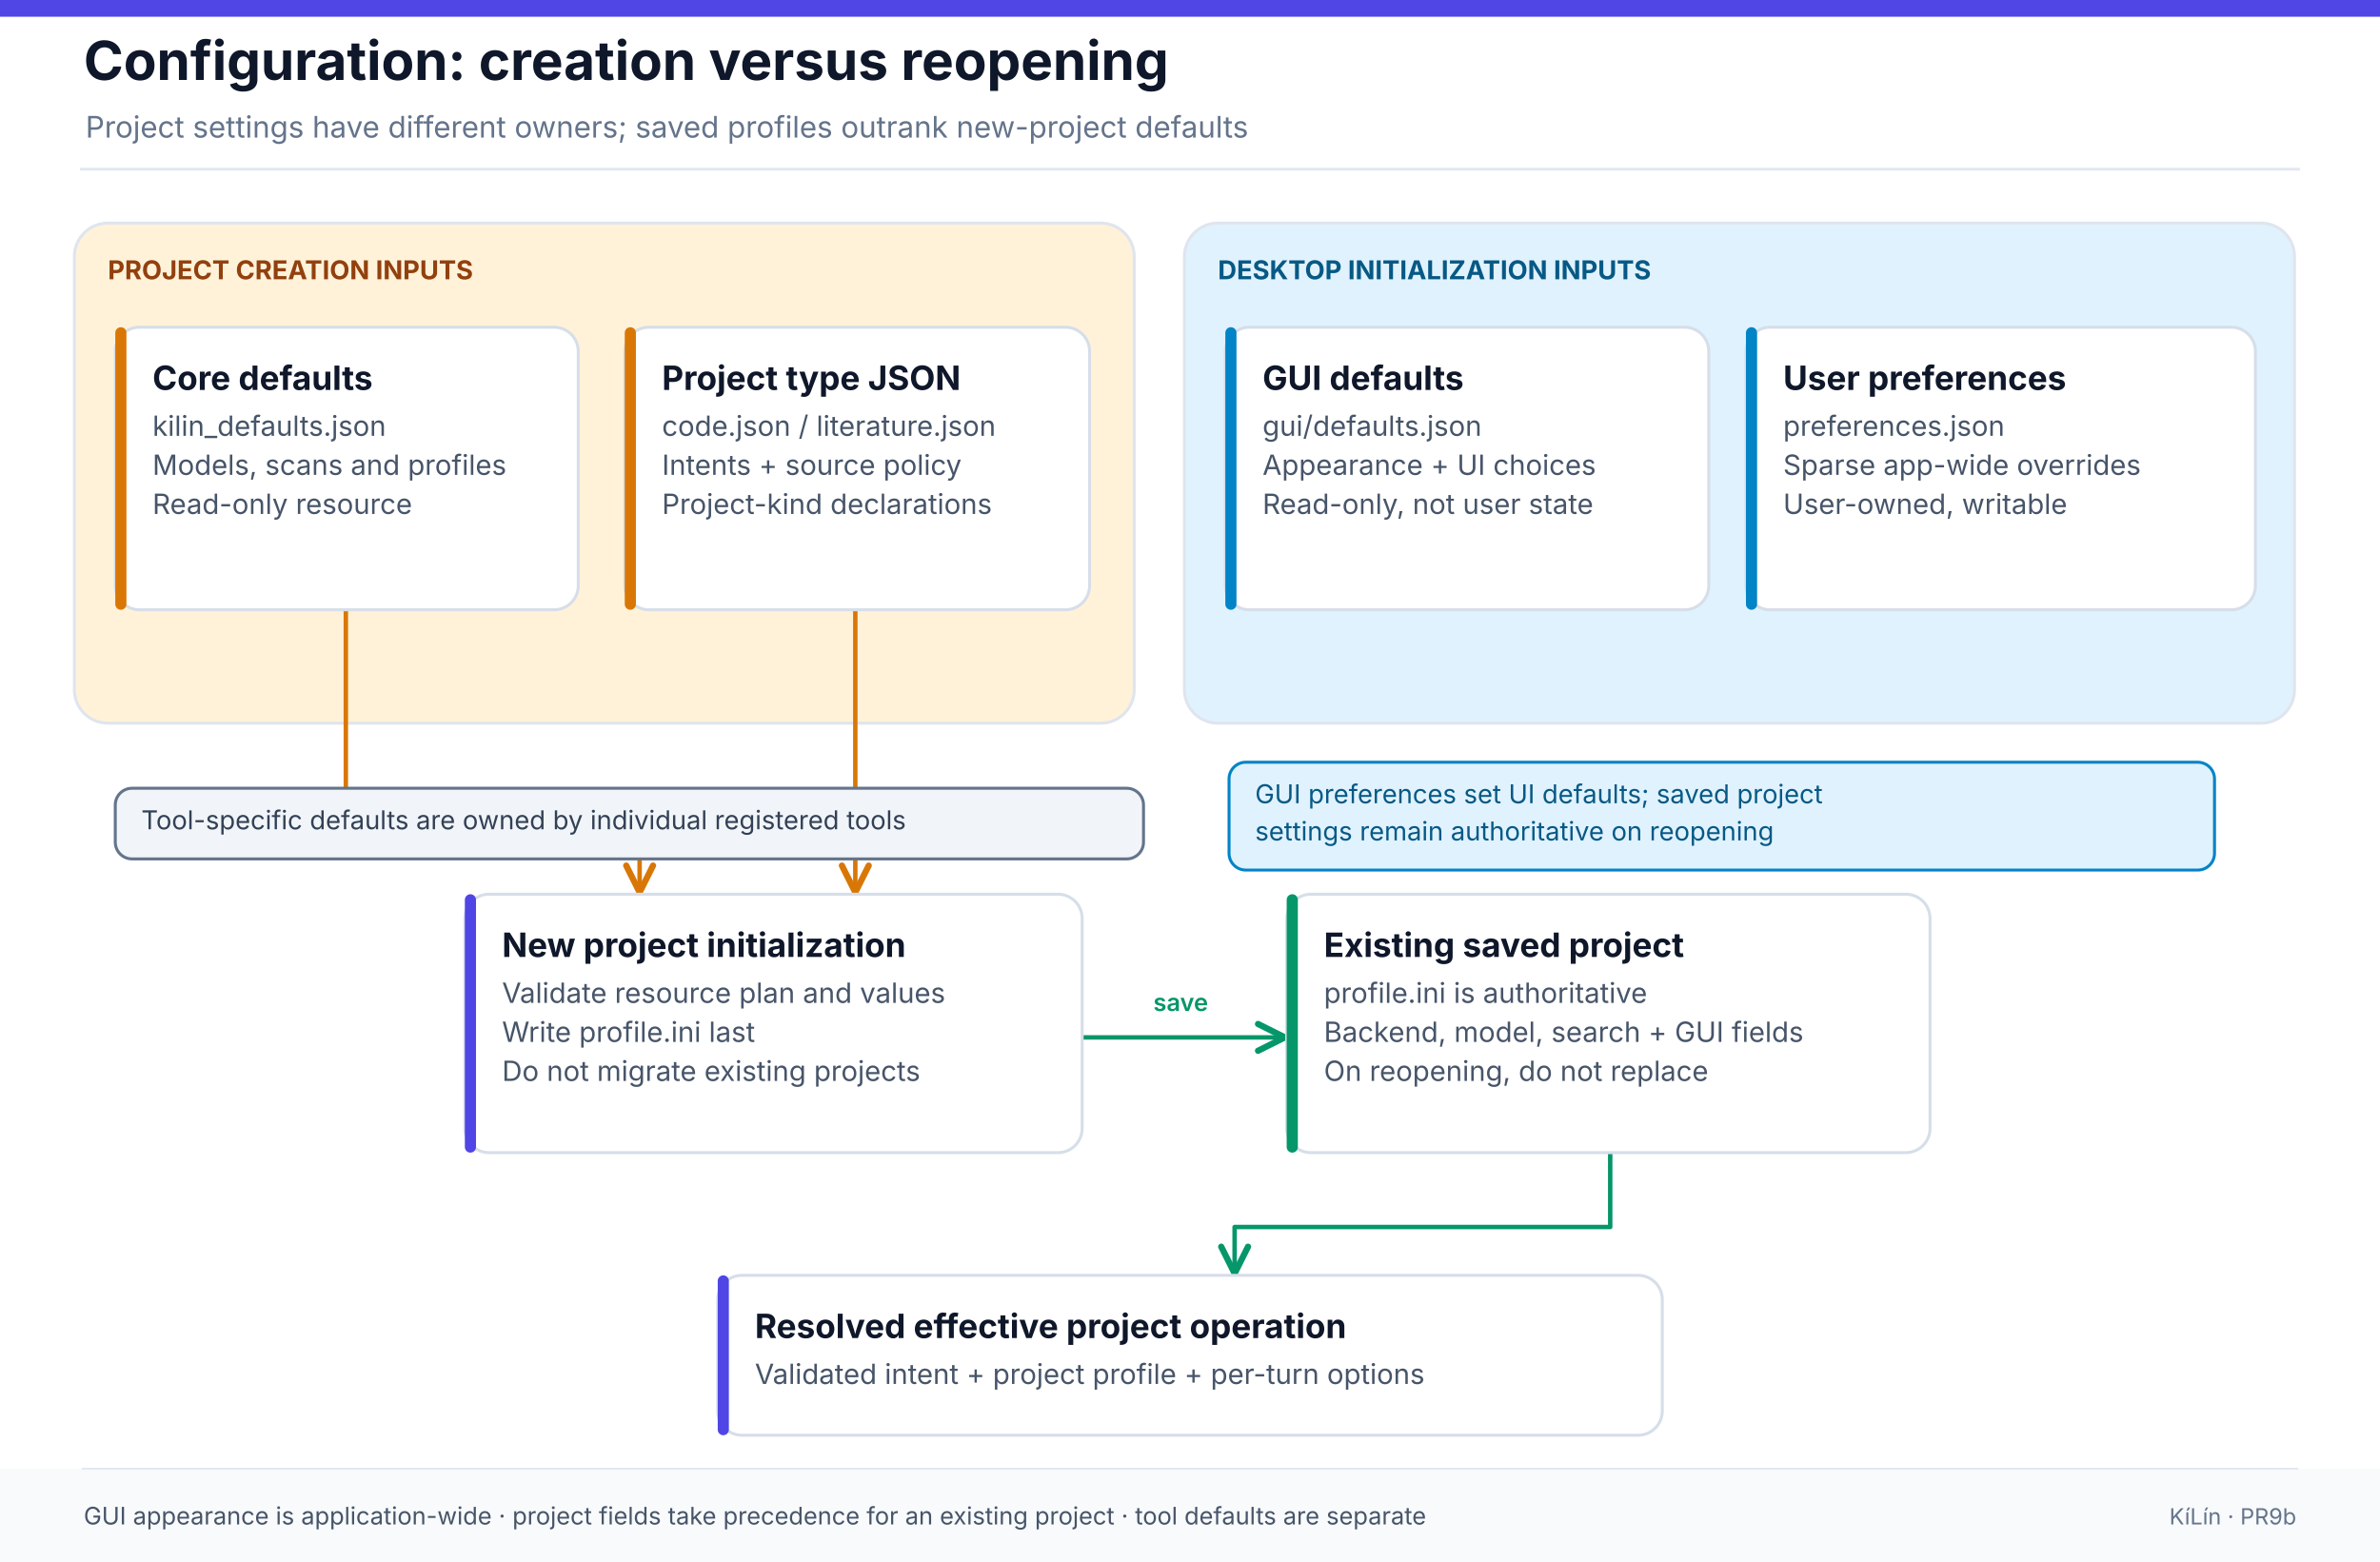
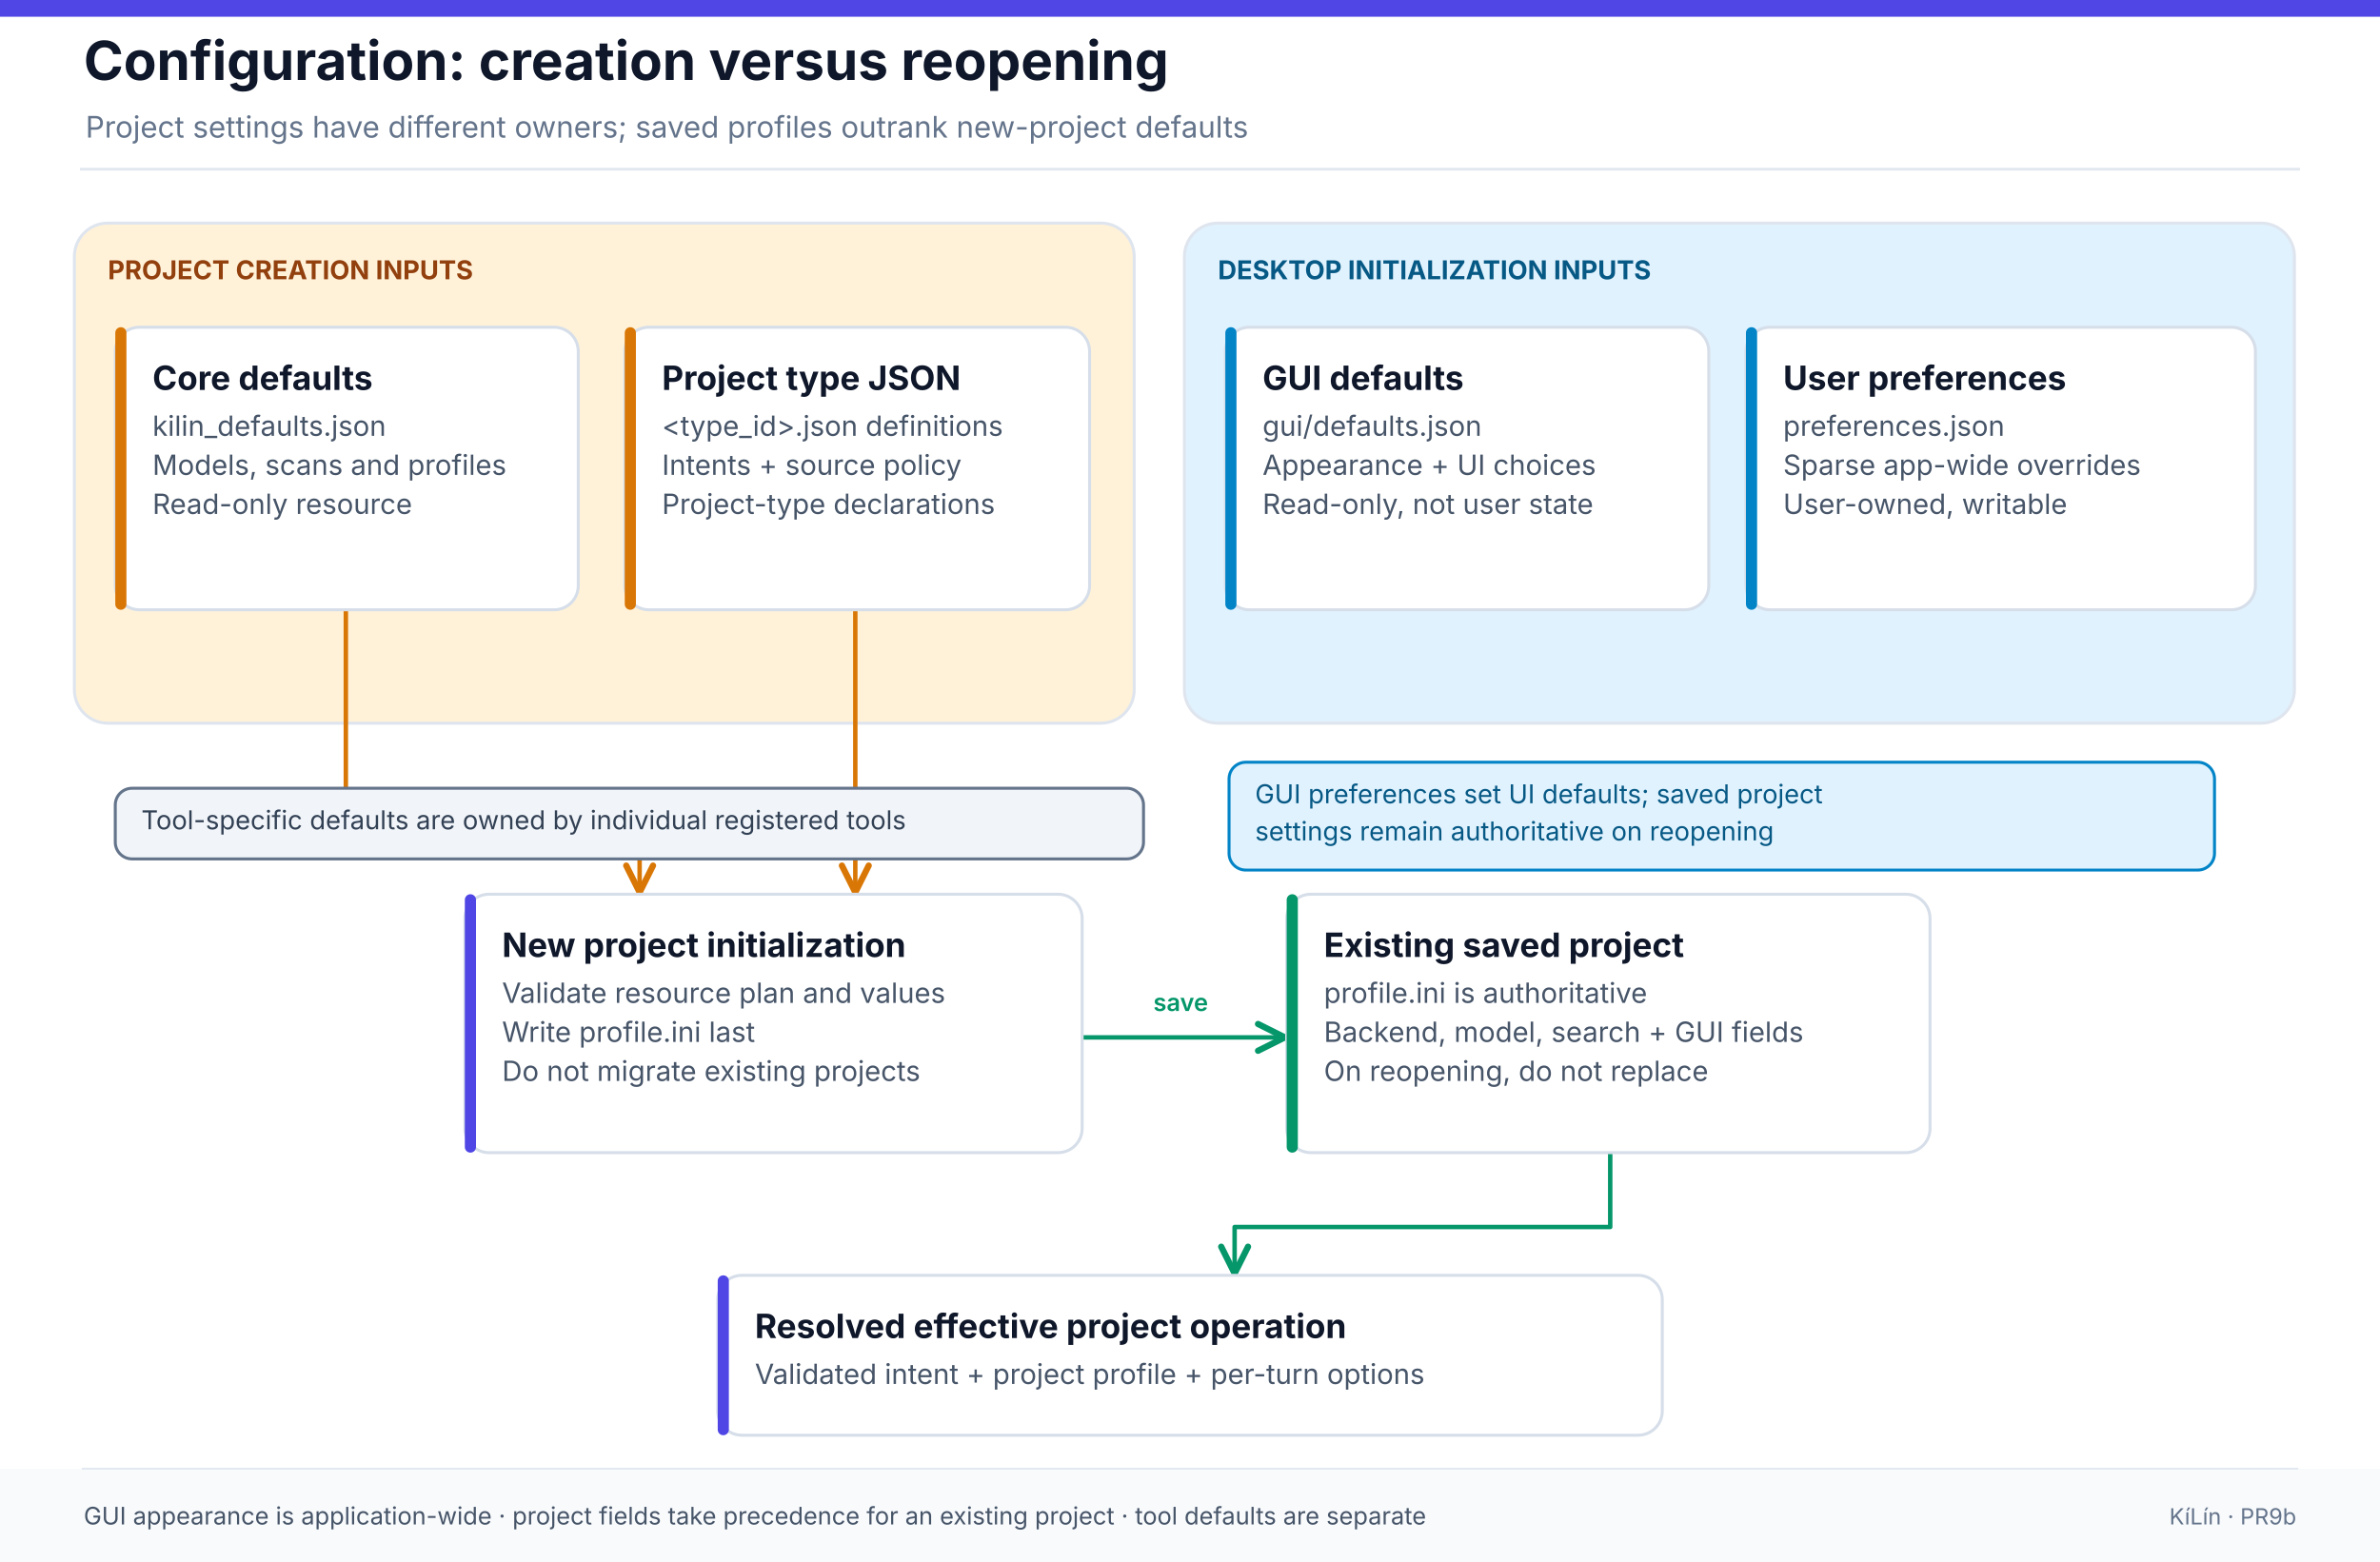
<svg xmlns="http://www.w3.org/2000/svg" width="1280" height="840" viewBox="0 0 1280 840" role="img" aria-labelledby="figure-title figure-description">
  <defs>
    <marker id="arrow-gray" markerWidth="9" markerHeight="9" refX="7" refY="4" orient="auto">
      <path d="M1,1 L7,4 L1,7" fill="none" stroke="#64748B" stroke-width="1.4" stroke-linecap="round" />
    </marker>
    <marker id="arrow-indigo" markerWidth="9" markerHeight="9" refX="7" refY="4" orient="auto">
      <path d="M1,1 L7,4 L1,7" fill="none" stroke="#4F46E5" stroke-width="1.4" stroke-linecap="round" />
    </marker>
    <marker id="arrow-green" markerWidth="9" markerHeight="9" refX="7" refY="4" orient="auto">
      <path d="M1,1 L7,4 L1,7" fill="none" stroke="#059669" stroke-width="1.4" stroke-linecap="round" />
    </marker>
    <marker id="arrow-amber" markerWidth="9" markerHeight="9" refX="7" refY="4" orient="auto">
      <path d="M1,1 L7,4 L1,7" fill="none" stroke="#D97706" stroke-width="1.4" stroke-linecap="round" />
    </marker>
    <marker id="arrow-rose" markerWidth="9" markerHeight="9" refX="7" refY="4" orient="auto">
      <path d="M1,1 L7,4 L1,7" fill="none" stroke="#E11D48" stroke-width="1.4" stroke-linecap="round" />
    </marker>
  </defs>
  <style>
  text { font-family: Inter, 'Avenir Next', 'Segoe UI', Arial, sans-serif; }
</style>
  <rect x="0" y="0" width="1280" height="840" fill="#FFFFFF" />
  <rect x="0" y="0" width="1280" height="9" fill="#4F46E5" />
  <text x="45" y="43" font-family="Inter, Arial, sans-serif" font-size="29" font-weight="750" fill="#0F172A">Configuration: creation versus reopening</text>
  <text x="46" y="74" font-family="Inter, Arial, sans-serif" font-size="16" fill="#64748B">Project settings have different owners; saved profiles outrank new-project defaults</text>
  <line x1="43" y1="91" x2="1237" y2="91" stroke="#E2E8F0" stroke-width="1.5" />
  <rect id="project-inputs" x="40" y="120" width="570" height="269" rx="18" fill="#FFF2D9" stroke="#DFE5EE" stroke-width="1.6" />
  <text x="58" y="145" fill="#92400E" font-size="14" font-weight="700" text-anchor="start" dominant-baseline="middle">
    <tspan x="58" dy="0">PROJECT CREATION INPUTS</tspan>
  </text>
  <rect id="gui-inputs" x="637" y="120" width="597" height="269" rx="18" fill="#E0F2FE" stroke="#DFE5EE" stroke-width="1.6" />
  <text x="655" y="145" fill="#075985" font-size="14" font-weight="700" text-anchor="start" dominant-baseline="middle">
    <tspan x="655" dy="0">DESKTOP INITIALIZATION INPUTS</tspan>
  </text>
  <polyline points="186,328 186,445 344,445 344,480" fill="none" stroke="#D97706" stroke-width="2.4" stroke-linecap="round" stroke-linejoin="round" marker-end="url(#arrow-amber)" />
  <polyline points="460,328 460,480" fill="none" stroke="#D97706" stroke-width="2.4" stroke-linecap="round" stroke-linejoin="round" marker-end="url(#arrow-amber)" />
  <polyline points="582,558 691,558" fill="none" stroke="#059669" stroke-width="2.4" stroke-linecap="round" stroke-linejoin="round" marker-end="url(#arrow-green)" />
  <polyline points="866,620 866,660 664,660 664,685" fill="none" stroke="#059669" stroke-width="2.4" stroke-linecap="round" stroke-linejoin="round" marker-end="url(#arrow-green)" />
  <rect id="config-core" x="62" y="176" width="249" height="152" rx="13" fill="#FFFFFF" stroke="#D6DEE9" stroke-width="1.6" />
  <rect x="62" y="176" width="6" height="152" rx="3" fill="#D97706" />
  <text x="82" y="203" fill="#0F172A" font-size="18" font-weight="700" text-anchor="start" dominant-baseline="middle">
    <tspan x="82" dy="0">Core defaults</tspan>
  </text>
  <text x="82" y="229" fill="#475569" font-size="15" font-weight="400" text-anchor="start" dominant-baseline="middle">
    <tspan x="82" dy="0">kilin_defaults.json</tspan>
    <tspan x="82" dy="21">Models, scans and profiles</tspan>
    <tspan x="82" dy="21">Read-only resource</tspan>
  </text>
  <rect id="config-type" x="336" y="176" width="250" height="152" rx="13" fill="#FFFFFF" stroke="#D6DEE9" stroke-width="1.6" />
  <rect x="336" y="176" width="6" height="152" rx="3" fill="#D97706" />
  <text x="356" y="203" fill="#0F172A" font-size="18" font-weight="700" text-anchor="start" dominant-baseline="middle">
    <tspan x="356" dy="0">Project type JSON</tspan>
  </text>
  <text x="356" y="229" fill="#475569" font-size="15" font-weight="400" text-anchor="start" dominant-baseline="middle">
-     <tspan x="356" dy="0">code.json / literature.json</tspan>
+     <tspan x="356" dy="0">&lt;type_id&gt;.json definitions</tspan>
    <tspan x="356" dy="21">Intents + source policy</tspan>
-     <tspan x="356" dy="21">Project-kind declarations</tspan>
+     <tspan x="356" dy="21">Project-type declarations</tspan>
  </text>
  <rect id="config-gui-defaults" x="659" y="176" width="260" height="152" rx="13" fill="#FFFFFF" stroke="#D6DEE9" stroke-width="1.6" />
  <rect x="659" y="176" width="6" height="152" rx="3" fill="#0284C7" />
  <text x="679" y="203" fill="#0F172A" font-size="18" font-weight="700" text-anchor="start" dominant-baseline="middle">
    <tspan x="679" dy="0">GUI defaults</tspan>
  </text>
  <text x="679" y="229" fill="#475569" font-size="15" font-weight="400" text-anchor="start" dominant-baseline="middle">
    <tspan x="679" dy="0">gui/defaults.json</tspan>
    <tspan x="679" dy="21">Appearance + UI choices</tspan>
    <tspan x="679" dy="21">Read-only, not user state</tspan>
  </text>
  <rect id="config-user" x="939" y="176" width="274" height="152" rx="13" fill="#FFFFFF" stroke="#D6DEE9" stroke-width="1.6" />
  <rect x="939" y="176" width="6" height="152" rx="3" fill="#0284C7" />
  <text x="959" y="203" fill="#0F172A" font-size="18" font-weight="700" text-anchor="start" dominant-baseline="middle">
    <tspan x="959" dy="0">User preferences</tspan>
  </text>
  <text x="959" y="229" fill="#475569" font-size="15" font-weight="400" text-anchor="start" dominant-baseline="middle">
    <tspan x="959" dy="0">preferences.json</tspan>
    <tspan x="959" dy="21">Sparse app-wide overrides</tspan>
    <tspan x="959" dy="21">User-owned, writable</tspan>
  </text>
  <rect id="config-create" x="250" y="481" width="332" height="139" rx="13" fill="#FFFFFF" stroke="#D6DEE9" stroke-width="1.6" />
  <rect x="250" y="481" width="6" height="139" rx="3" fill="#4F46E5" />
  <text x="270" y="508" fill="#0F172A" font-size="18" font-weight="700" text-anchor="start" dominant-baseline="middle">
    <tspan x="270" dy="0">New project initialization</tspan>
  </text>
  <text x="270" y="534" fill="#475569" font-size="15" font-weight="400" text-anchor="start" dominant-baseline="middle">
    <tspan x="270" dy="0">Validate resource plan and values</tspan>
    <tspan x="270" dy="21">Write profile.ini last</tspan>
    <tspan x="270" dy="21">Do not migrate existing projects</tspan>
  </text>
  <rect id="config-reopen" x="692" y="481" width="346" height="139" rx="13" fill="#FFFFFF" stroke="#D6DEE9" stroke-width="1.6" />
  <rect x="692" y="481" width="6" height="139" rx="3" fill="#059669" />
  <text x="712" y="508" fill="#0F172A" font-size="18" font-weight="700" text-anchor="start" dominant-baseline="middle">
    <tspan x="712" dy="0">Existing saved project</tspan>
  </text>
  <text x="712" y="534" fill="#475569" font-size="15" font-weight="400" text-anchor="start" dominant-baseline="middle">
    <tspan x="712" dy="0">profile.ini is authoritative</tspan>
    <tspan x="712" dy="21">Backend, model, search + GUI fields</tspan>
    <tspan x="712" dy="21">On reopening, do not replace</tspan>
  </text>
  <rect id="config-effective" x="386" y="686" width="508" height="86" rx="13" fill="#FFFFFF" stroke="#D6DEE9" stroke-width="1.6" />
  <rect x="386" y="686" width="6" height="86" rx="3" fill="#4F46E5" />
  <text x="406" y="713" fill="#0F172A" font-size="18" font-weight="700" text-anchor="start" dominant-baseline="middle">
    <tspan x="406" dy="0">Resolved effective project operation</tspan>
  </text>
  <text x="406" y="739" fill="#475569" font-size="15" font-weight="400" text-anchor="start" dominant-baseline="middle">
    <tspan x="406" dy="0">Validated intent + project profile + per-turn options</tspan>
  </text>
  <rect x="661" y="410" width="530" height="58" rx="9" fill="#E0F2FE" stroke="#0284C7" stroke-width="1.6" />
  <text x="675" y="427" fill="#075985" font-size="14" font-weight="400" text-anchor="start" dominant-baseline="middle">
    <tspan x="675" dy="0">GUI preferences set UI defaults; saved project</tspan>
    <tspan x="675" dy="20">settings remain authoritative on reopening</tspan>
  </text>
  <rect x="62" y="424" width="553" height="38" rx="9" fill="#F1F5F9" stroke="#64748B" stroke-width="1.6" />
  <text x="76" y="441" fill="#334155" font-size="14" font-weight="400" text-anchor="start" dominant-baseline="middle">
    <tspan x="76" dy="0">Tool-specific defaults are owned by individual registered tools</tspan>
  </text>
  <text x="635" y="539" fill="#059669" font-size="13" font-weight="600" text-anchor="middle" dominant-baseline="middle">
    <tspan x="635" dy="0">save</tspan>
  </text>
  <rect x="0" y="790" width="1280" height="50" fill="#F8FAFC" />
  <line x1="44" y1="790" x2="1236" y2="790" stroke="#E2E8F0" />
  <text x="45" y="820" font-size="13" fill="#475569" font-family="Inter,Arial,sans-serif">GUI appearance is application-wide · project fields take precedence for an existing project · tool defaults are separate</text>
  <text x="1235" y="820" text-anchor="end" font-size="12" fill="#64748B" font-family="Inter,Arial,sans-serif">KíLín · PR9b</text>
</svg>
